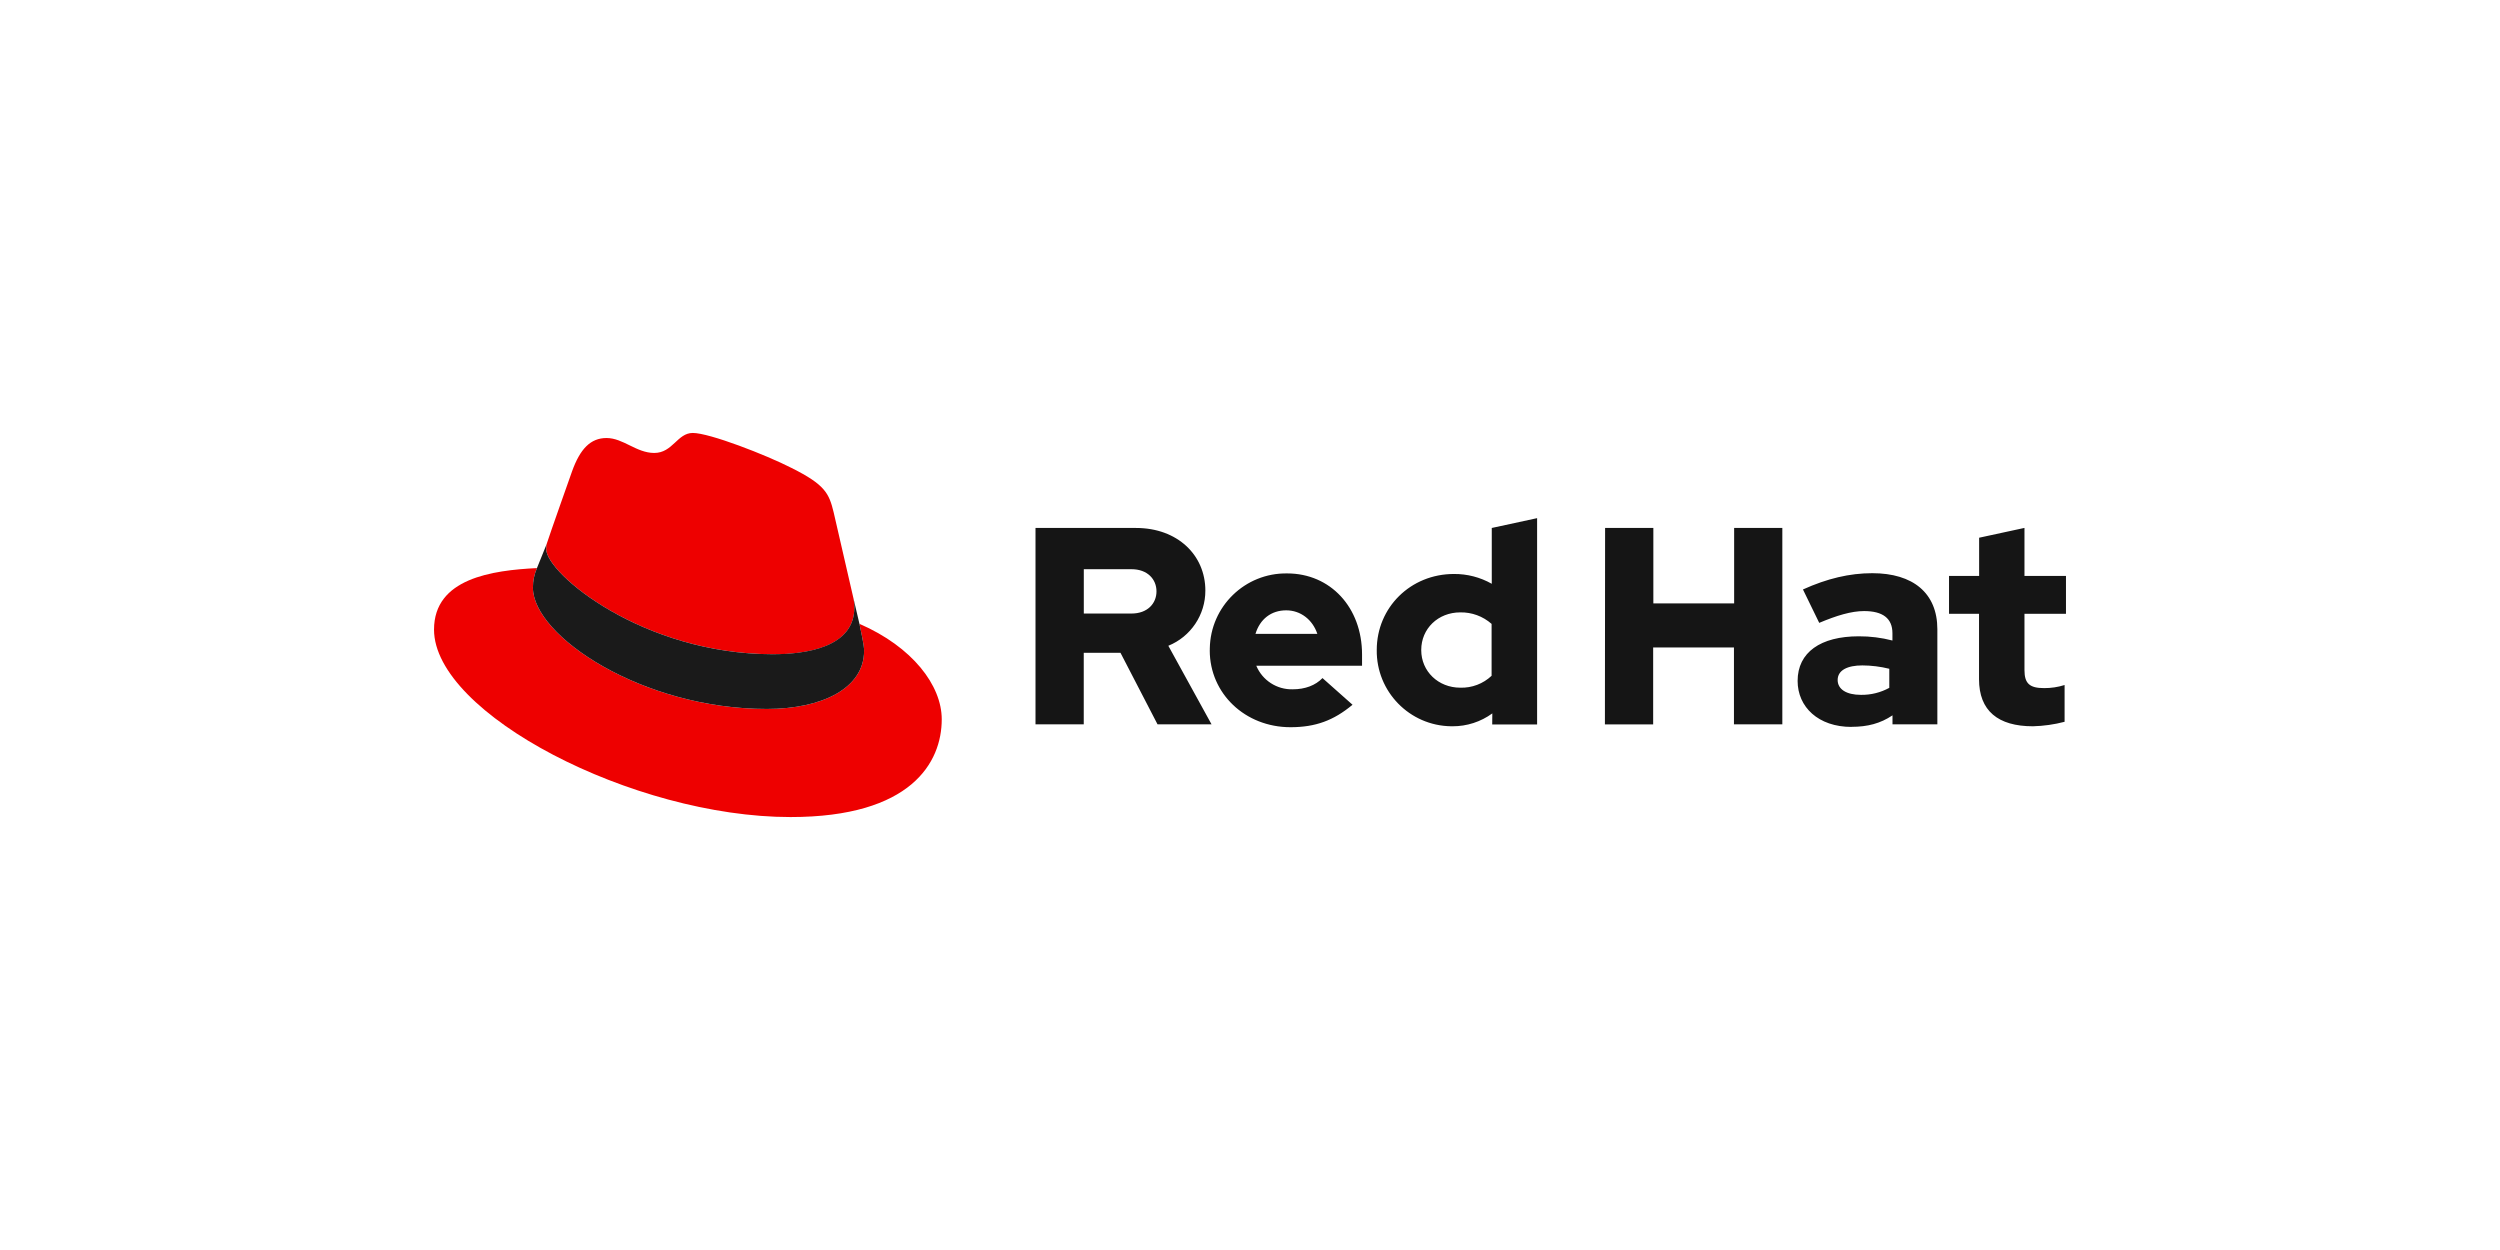
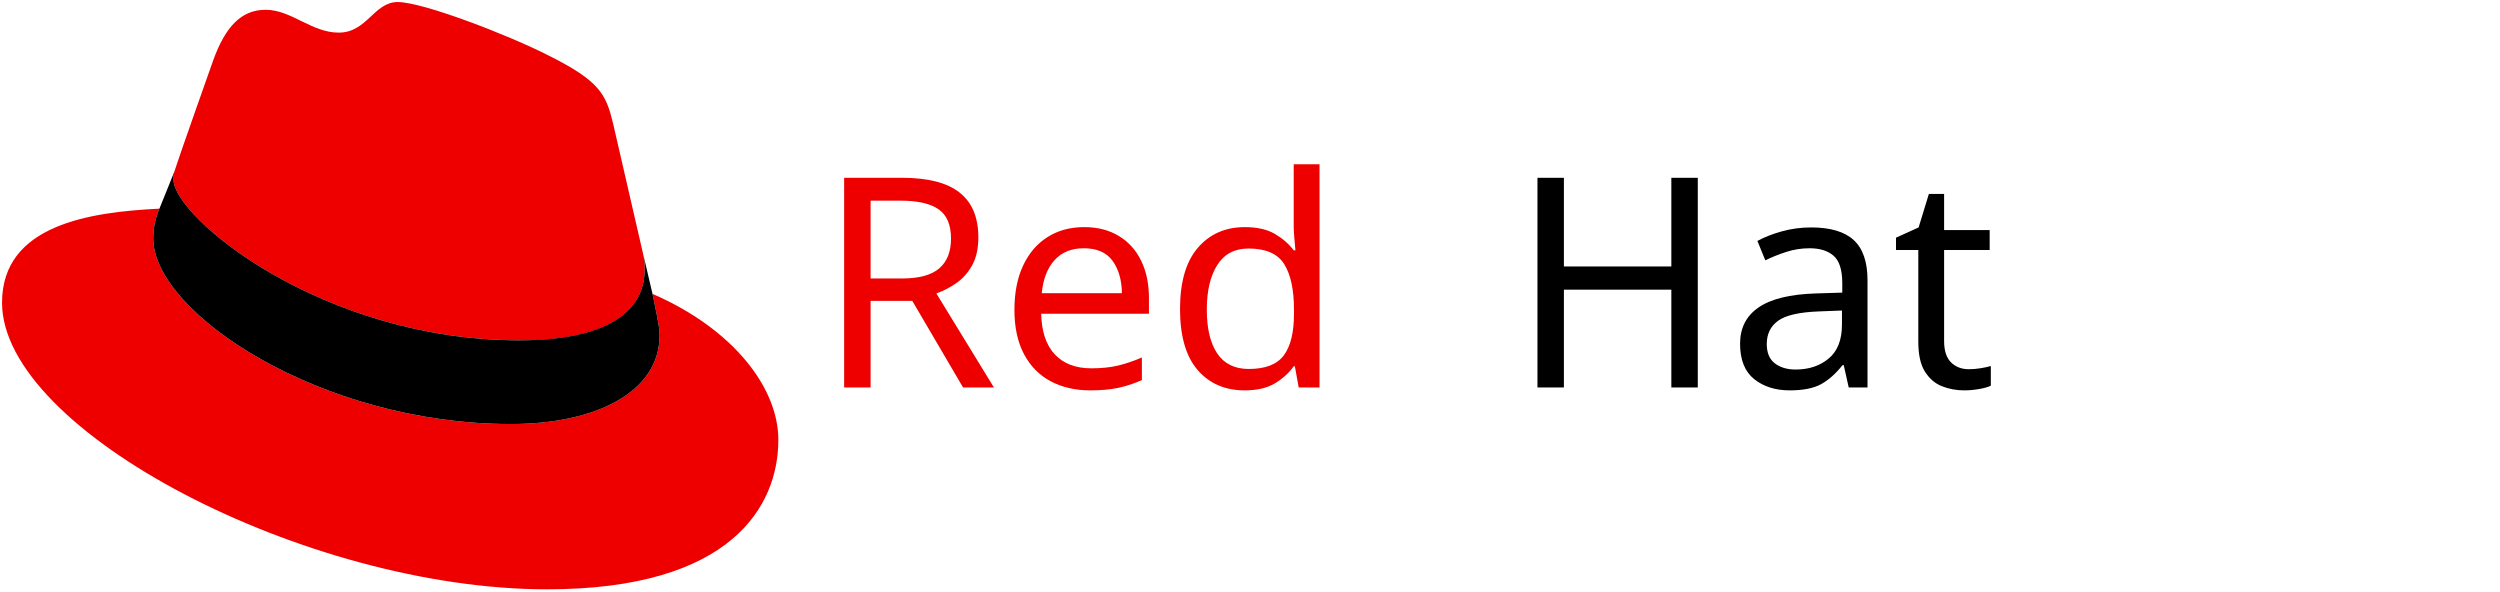
- <svg xmlns="http://www.w3.org/2000/svg" width="360" height="180" viewBox="0 0 360 180">
-   <g>
-     <path fill="#ee0000" d="M111.268,94.221c4.805,0,11.757-.991,11.757-6.706.014-.441-.026-.882-.119-1.314l-2.861-12.429c-.661-2.735-1.241-3.975-6.042-6.376-3.726-1.905-11.841-5.051-14.242-5.051-2.235,0-2.885,2.881-5.55,2.881-2.566,0-4.471-2.151-6.871-2.151-2.305,0-3.806,1.571-4.966,4.801,0,0-3.23,9.111-3.645,10.432-.066.243-.094.494-.085.745,0,3.541,13.942,15.152,32.624,15.152M123.762,89.835c.664,3.146.664,3.476.664,3.891,0,5.377-6.046,8.362-13.992,8.362-17.96.012-33.692-10.512-33.692-17.468-.001-.968.196-1.926.58-2.815-6.46.323-14.822,1.475-14.822,8.857,0,12.091,28.649,26.994,51.333,26.994,17.391,0,21.778-7.866,21.778-14.077,0-4.886-4.225-10.432-11.841-13.743" />
-     <path fill="#1a1a1a" d="M123.762,89.835c.664,3.146.664,3.476.664,3.891,0,5.377-6.046,8.362-13.992,8.362-17.96.012-33.692-10.512-33.692-17.468-.001-.968.196-1.926.58-2.815l1.406-3.48c-.064.238-.093.484-.085.73,0,3.541,13.942,15.152,32.624,15.152,4.805,0,11.757-.991,11.757-6.706.014-.441-.026-.882-.119-1.314l.857,3.649Z" />
-     <path fill="#151515" d="M284.979,97.797c0,4.567,2.746,6.787,7.755,6.787,1.542-.038,3.074-.255,4.567-.645v-5.297c-.954.302-1.949.453-2.95.446-2.063,0-2.827-.645-2.827-2.585v-8.116h5.976v-5.454h-5.976v-6.914l-6.529,1.413v5.5h-4.336v5.454h4.321v9.41ZM264.622,97.92c0-1.413,1.417-2.101,3.557-2.101,1.308.008,2.61.17,3.879.484v2.746c-1.251.683-2.658,1.031-4.083,1.01-2.097,0-3.353-.807-3.353-2.139M266.619,104.664c2.305,0,4.164-.484,5.9-1.655v1.294h6.46v-13.697c0-5.208-3.511-8.066-9.368-8.066-3.272,0-6.506.768-9.986,2.343l2.343,4.809c2.504-1.052,4.609-1.698,6.464-1.698,2.689,0,4.079,1.049,4.079,3.192v1.049c-1.583-.41-3.212-.614-4.847-.607-5.496,0-8.807,2.305-8.807,6.426,0,3.756,2.988,6.622,7.755,6.622M231.107,104.315h6.948v-11.081h11.634v11.069h6.967v-28.277h-6.94v10.866h-11.634v-10.866h-6.948l-.027,28.288ZM204.658,93.599c0-3.073,2.424-5.416,5.615-5.416,1.661-.034,3.273.559,4.517,1.659v7.471c-1.217,1.15-2.843,1.767-4.517,1.713-3.15,0-5.615-2.343-5.615-5.412M214.879,104.319h6.464v-29.705l-6.529,1.413v8.039c-1.662-.942-3.543-1.43-5.454-1.413-6.218,0-11.108,4.805-11.108,10.946-.074,5.992,4.723,10.91,10.715,10.984.064.001.129.001.193.001,2.061.01,4.07-.64,5.734-1.855l-.015,1.59ZM185.216,87.888c2.059,0,3.795,1.333,4.482,3.391h-8.911c.645-2.124,2.262-3.391,4.429-3.391M174.204,93.649c0,6.222,5.089,11.069,11.63,11.069,3.595,0,6.222-.972,8.93-3.234l-4.325-3.841c-1.01,1.052-2.504,1.617-4.279,1.617-2.284.064-4.372-1.284-5.254-3.391h15.229v-1.625c0-6.787-4.563-11.672-10.785-11.672-6.06-.091-11.046,4.747-11.138,10.807-.001.086-.002.173-.001.259M162.939,81.965c2.305,0,3.595,1.452,3.595,3.192s-1.291,3.192-3.595,3.192h-6.871v-6.384h6.871ZM149.112,104.303h6.948v-10.301h5.289l5.335,10.301h7.778l-6.222-11.311c3.235-1.316,5.345-4.466,5.331-7.958,0-5.089-3.998-9.007-9.986-9.007h-14.472v28.277Z" />
-   </g>
+ <svg xmlns="http://www.w3.org/2000/svg" viewBox="0 0 613 145">
+   <path d="M127.47 83.49c12.51 0 30.61-2.58 30.61-17.46a14 14 0 0 0-.31-3.42l-7.45-32.36c-1.72-7.12-3.23-10.35-15.73-16.6C124.89 8.69 103.76.5 97.51.5 91.69.5 90 8 83.06 8c-6.68 0-11.64-5.6-17.89-5.6-6 0-9.91 4.09-12.93 12.5 0 0-8.41 23.72-9.49 27.16A6.43 6.43 0 0 0 42.53 44c0 9.22 36.3 39.45 84.94 39.45M160 72.07c1.73 8.19 1.73 9.05 1.73 10.13 0 14-15.74 21.77-36.43 21.77C78.54 104 37.58 76.6 37.58 58.49a18.45 18.45 0 0 1 1.51-7.33C22.27 52 .5 55 .5 74.22c0 31.48 74.59 70.28 133.65 70.28 45.28 0 56.7-20.48 56.7-36.65 0-12.72-11-27.16-30.83-35.78" fill="#e00" />
+   <path d="M160 72.07c1.73 8.19 1.73 9.05 1.73 10.13 0 14-15.74 21.77-36.43 21.77C78.54 104 37.58 76.6 37.58 58.49a18.45 18.45 0 0 1 1.51-7.33l3.66-9.06A6.43 6.43 0 0 0 42.53 44c0 9.22 36.3 39.45 84.94 39.45 12.51 0 30.61-2.58 30.61-17.46a14 14 0 0 0-.31-3.42" fill="#000" />
+   <text x="200" y="95" font-family="Red Hat Display, sans-serif" font-size="72" font-weight="500" fill="#e00">Red </text>
+   <text x="370" y="95" font-family="Red Hat Display, sans-serif" font-size="72" font-weight="500" fill="#000">Hat</text>
</svg>
